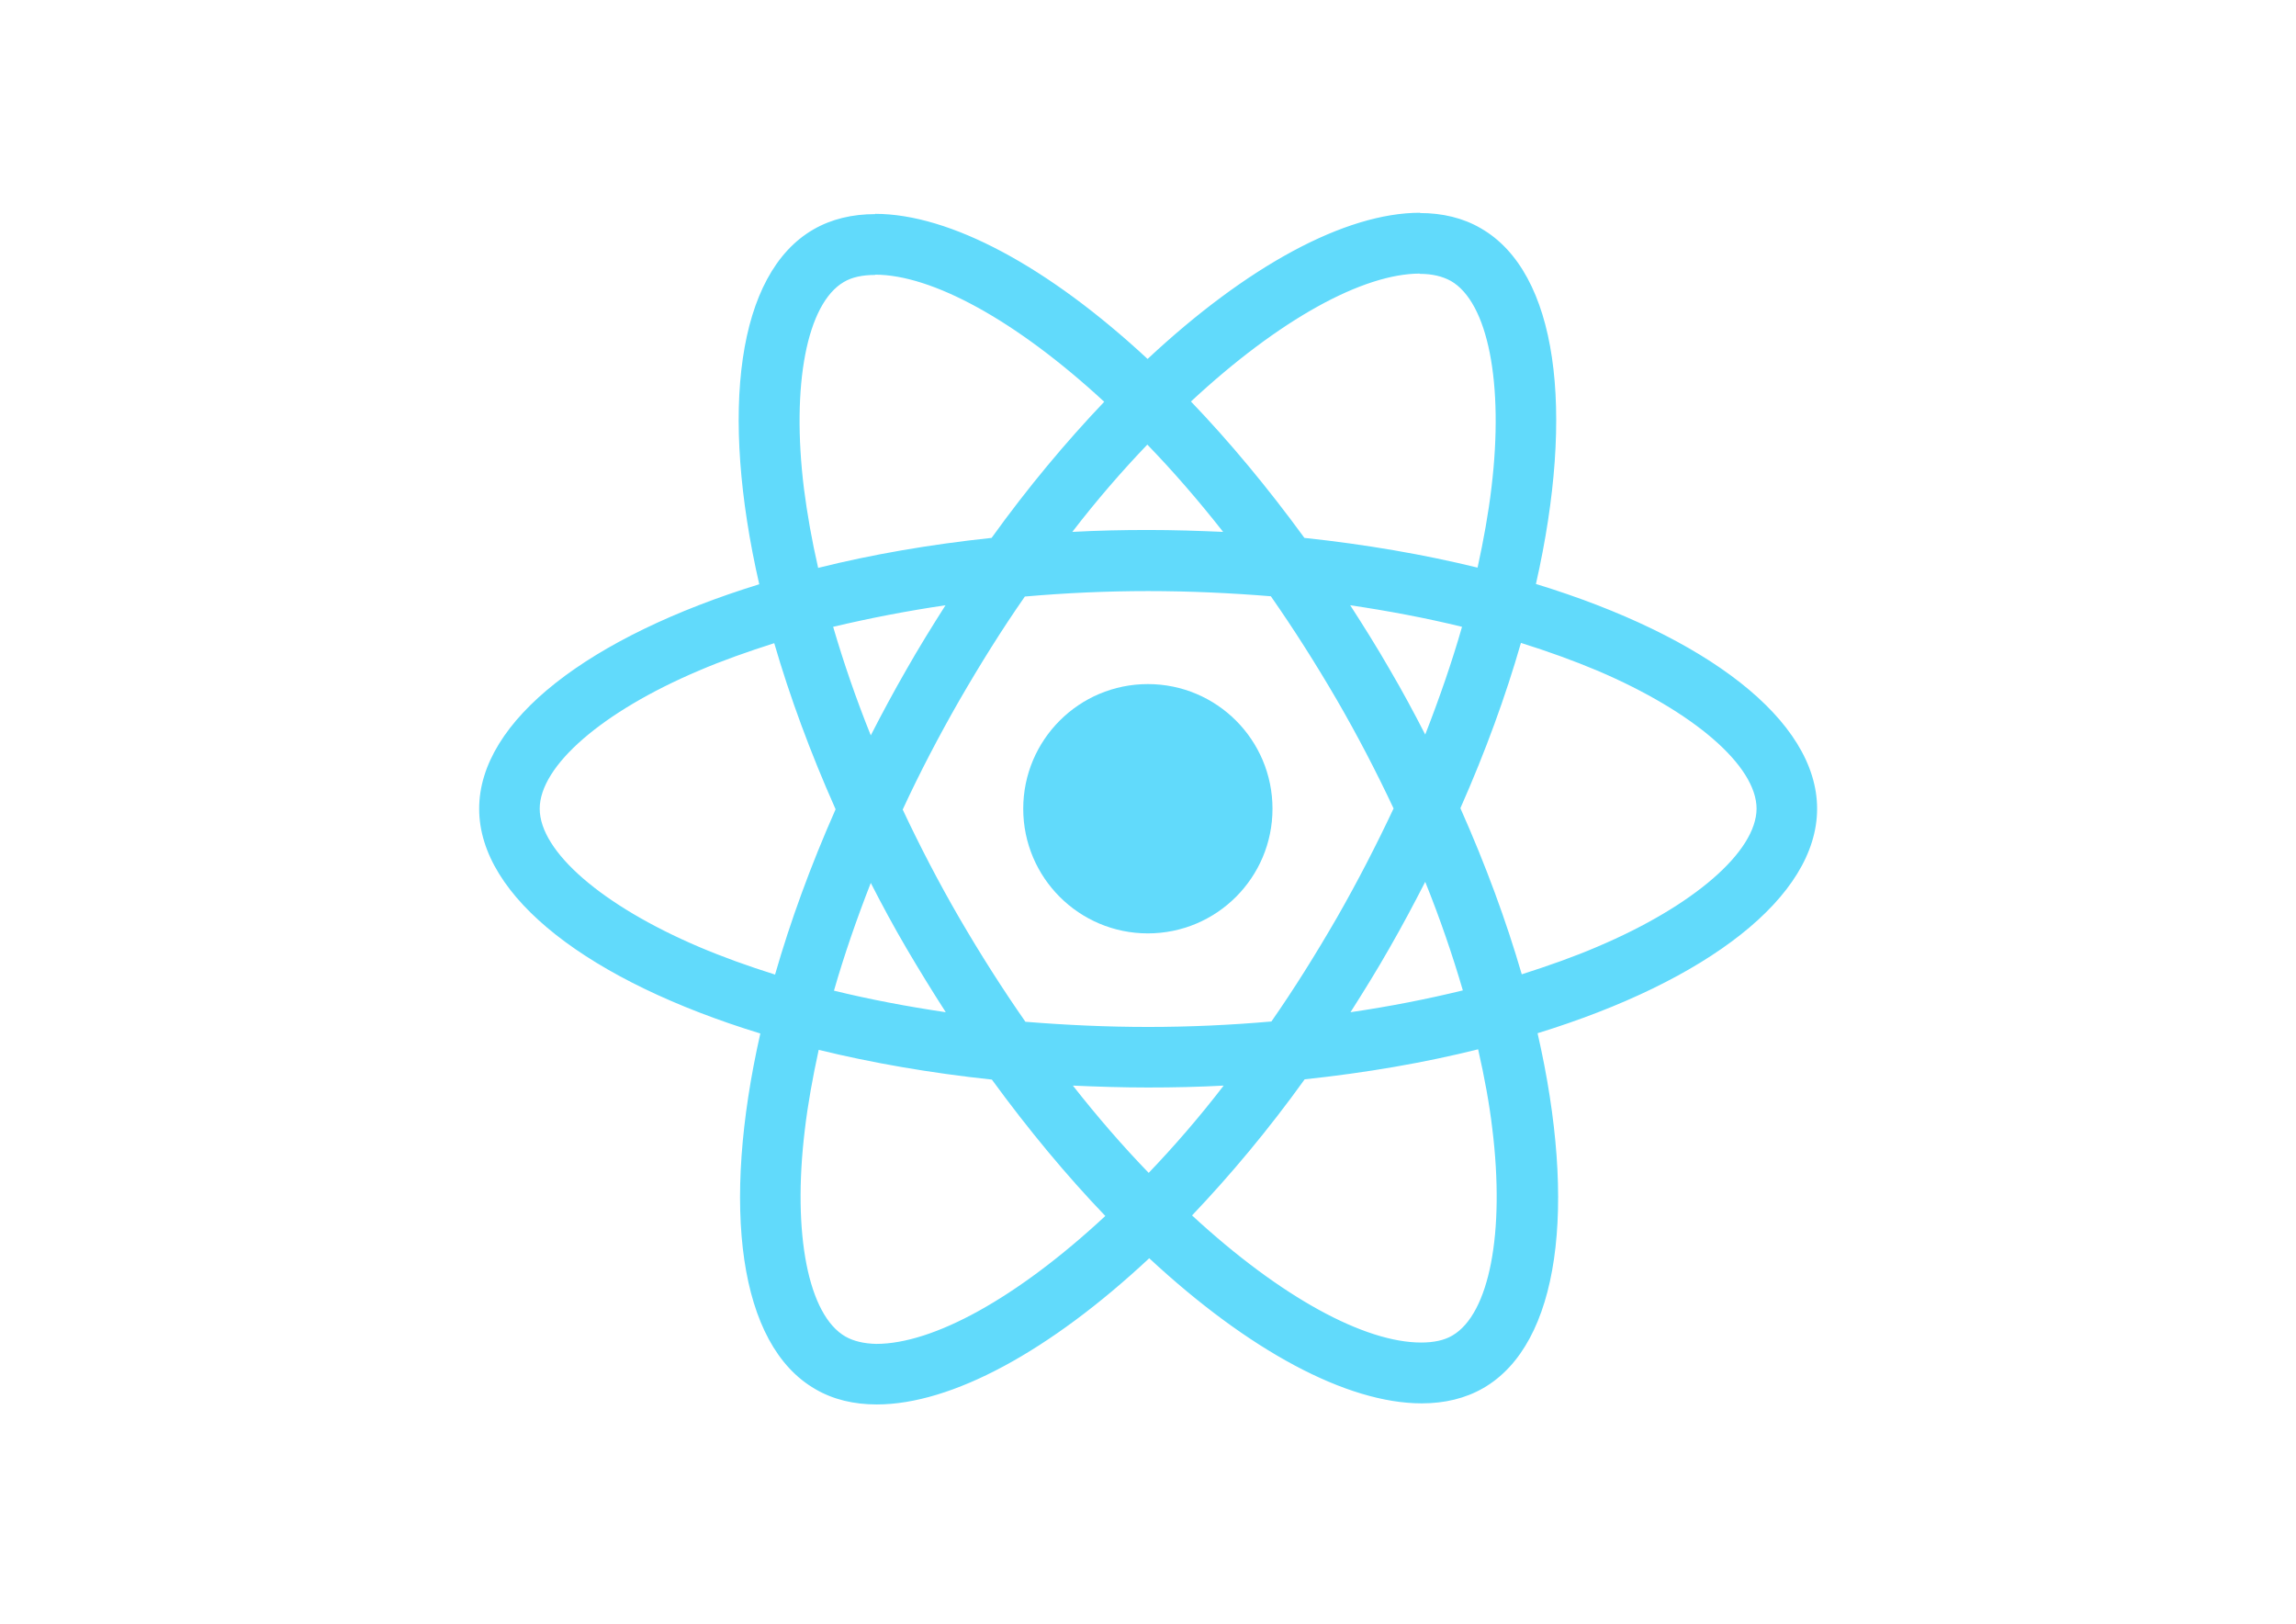
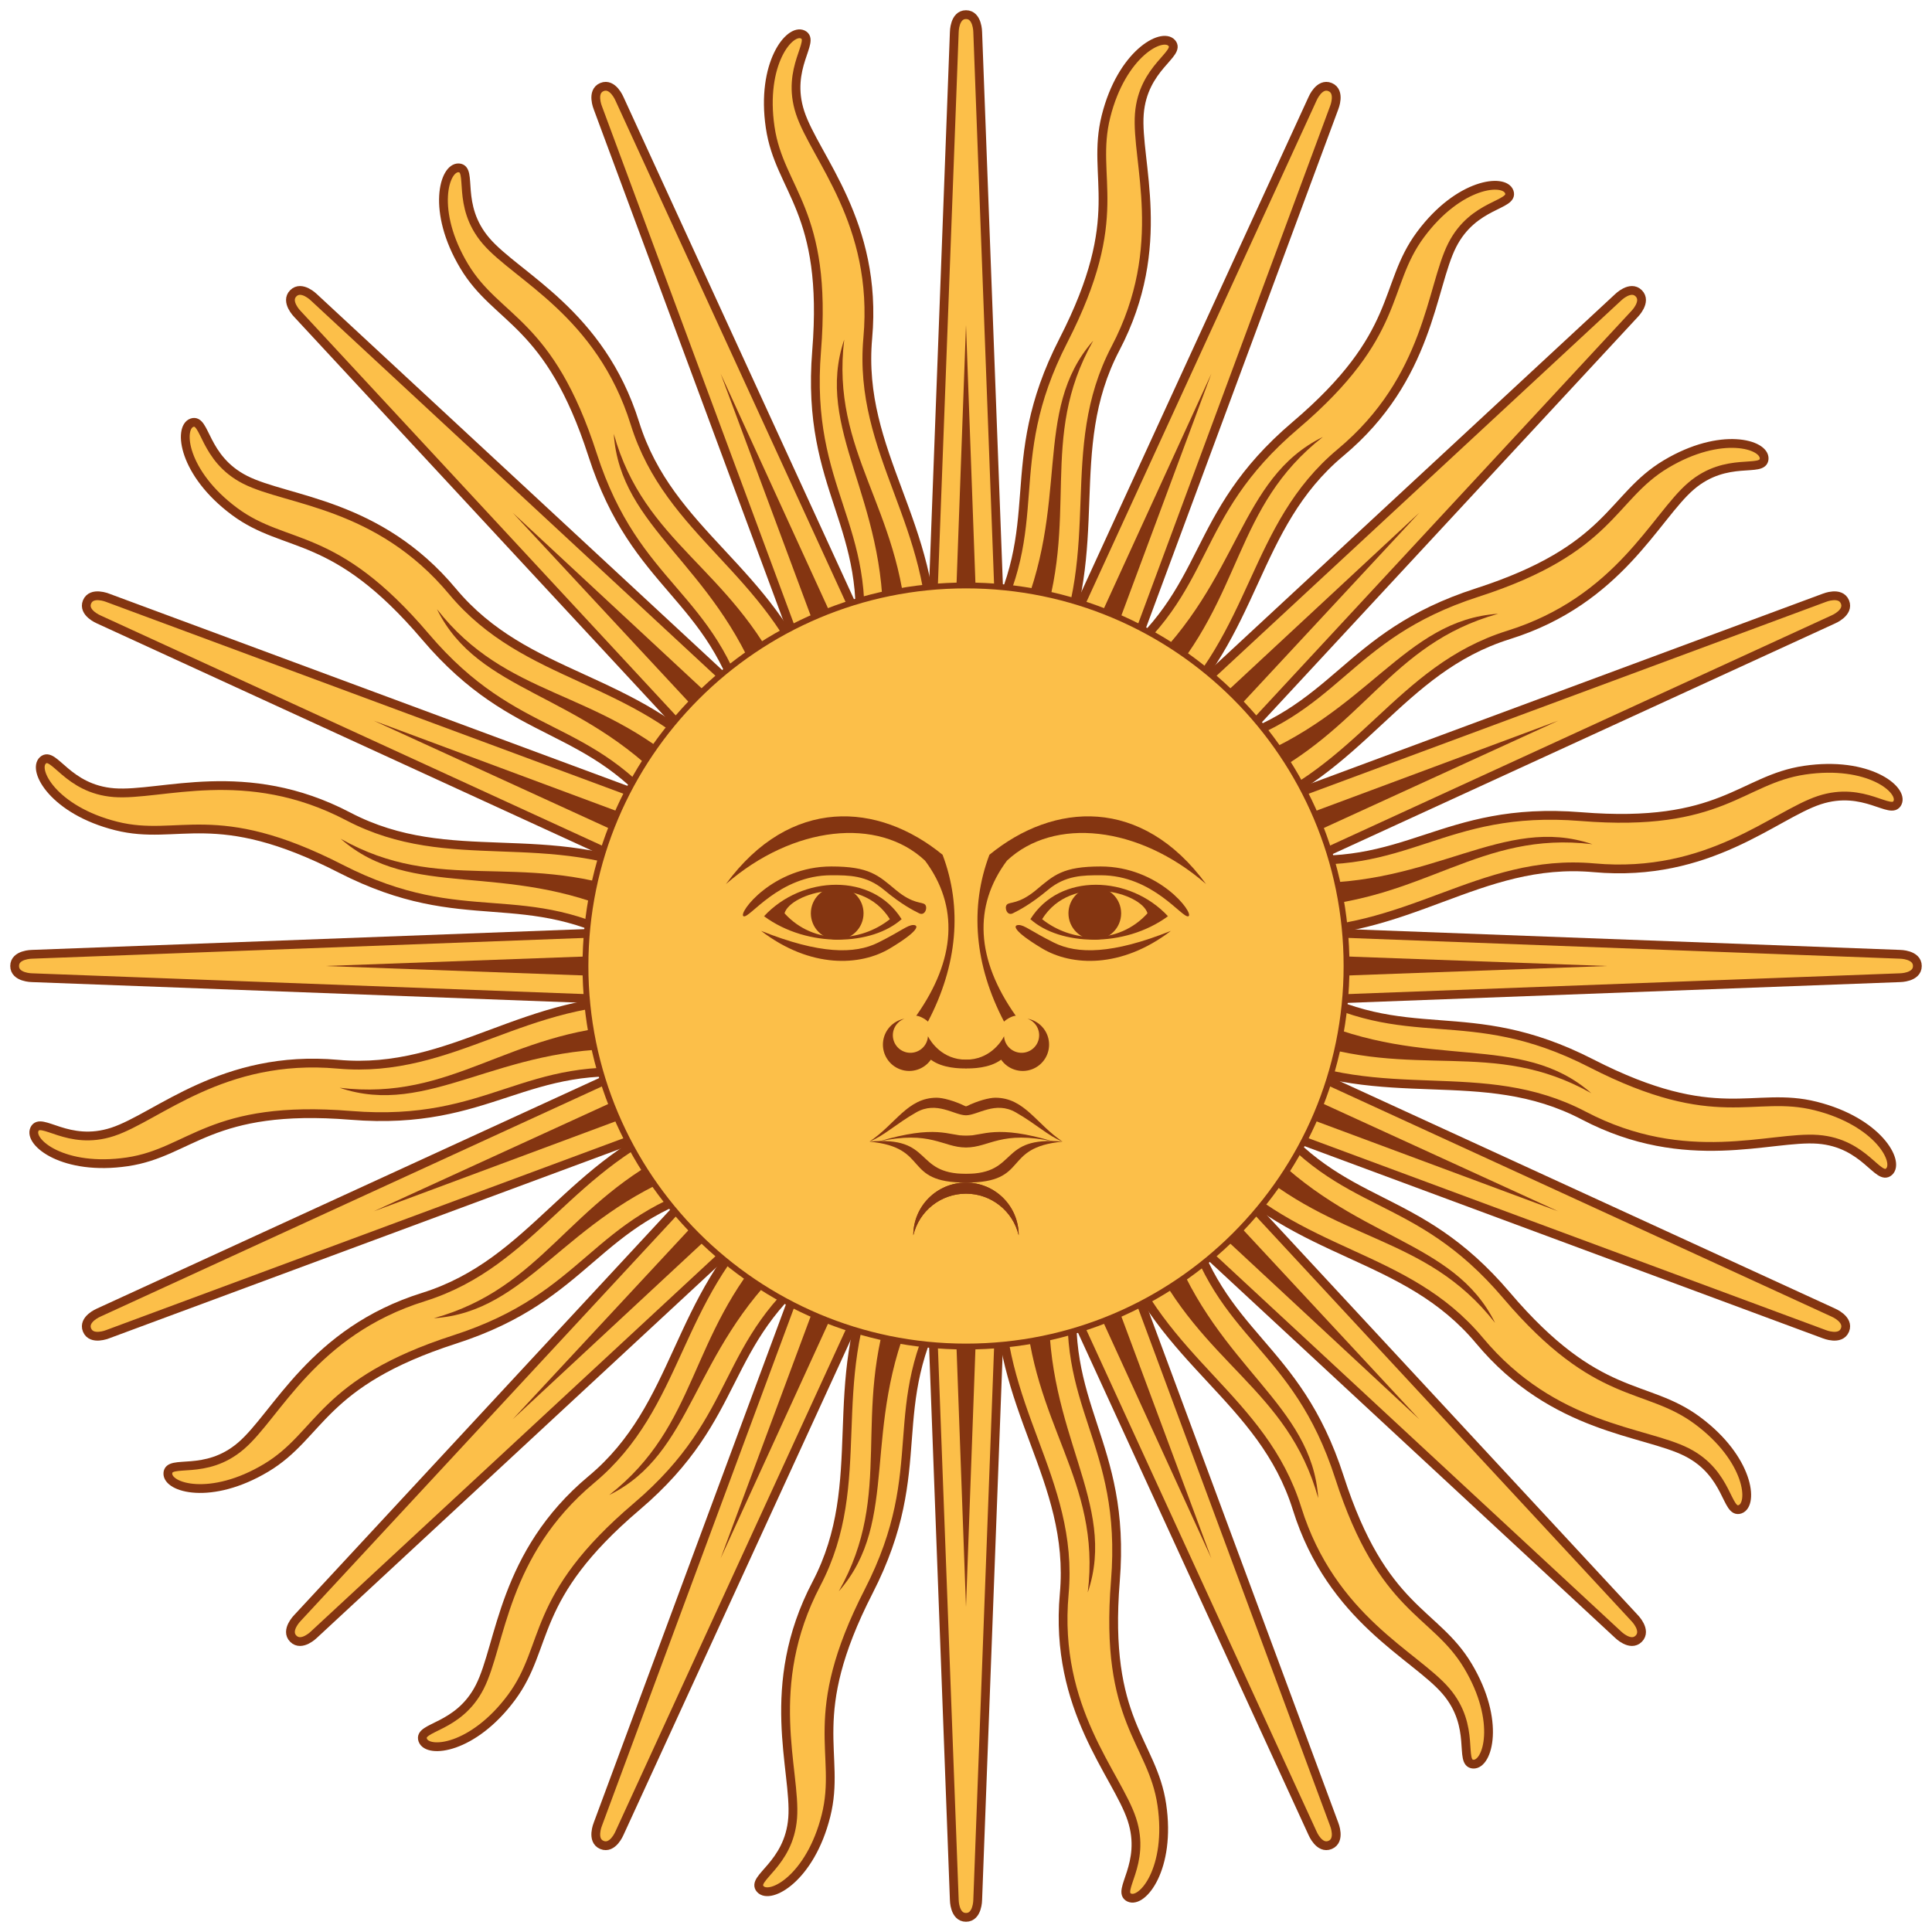
- <svg xmlns="http://www.w3.org/2000/svg" viewBox="0 0 841.9 595.3">
-   <g fill="#61DAFB">
-     <path d="M666.3 296.5c0-32.5-40.7-63.3-103.1-82.4 14.4-63.6 8-114.2-20.2-130.4-6.5-3.8-14.1-5.6-22.4-5.6v22.3c4.6 0 8.3.9 11.4 2.6 13.6 7.8 19.5 37.5 14.9 75.7-1.1 9.4-2.9 19.3-5.1 29.4-19.6-4.8-41-8.5-63.5-10.9-13.5-18.5-27.5-35.3-41.6-50 32.6-30.3 63.2-46.9 84-46.9V78c-27.5 0-63.5 19.6-99.9 53.6-36.4-33.8-72.4-53.2-99.9-53.2v22.3c20.7 0 51.4 16.5 84 46.6-14 14.7-28 31.4-41.3 49.9-22.6 2.4-44 6.1-63.6 11-2.3-10-4-19.7-5.2-29-4.7-38.2 1.1-67.9 14.6-75.8 3-1.8 6.9-2.6 11.5-2.6V78.5c-8.4 0-16 1.8-22.6 5.6-28.1 16.2-34.4 66.7-19.9 130.1-62.2 19.2-102.7 49.9-102.7 82.3 0 32.5 40.7 63.3 103.1 82.4-14.4 63.6-8 114.2 20.2 130.4 6.5 3.8 14.1 5.6 22.5 5.6 27.5 0 63.5-19.6 99.9-53.6 36.4 33.8 72.4 53.2 99.9 53.2 8.4 0 16-1.8 22.6-5.6 28.1-16.2 34.4-66.7 19.9-130.1 62-19.1 102.5-49.9 102.5-82.3zm-130.2-66.7c-3.7 12.9-8.3 26.2-13.5 39.5-4.1-8-8.4-16-13.1-24-4.6-8-9.5-15.8-14.4-23.4 14.2 2.1 27.9 4.7 41 7.9zm-45.8 106.5c-7.8 13.5-15.8 26.3-24.1 38.2-14.9 1.3-30 2-45.2 2-15.1 0-30.2-.7-45-1.9-8.3-11.9-16.4-24.6-24.2-38-7.6-13.1-14.5-26.4-20.8-39.8 6.2-13.4 13.2-26.8 20.7-39.9 7.8-13.5 15.8-26.3 24.1-38.2 14.9-1.3 30-2 45.2-2 15.1 0 30.2.7 45 1.9 8.3 11.9 16.4 24.6 24.2 38 7.6 13.1 14.5 26.4 20.8 39.8-6.3 13.4-13.2 26.8-20.7 39.9zm32.3-13c5.4 13.4 10 26.8 13.8 39.8-13.1 3.2-26.9 5.9-41.2 8 4.9-7.7 9.8-15.6 14.4-23.7 4.6-8 8.9-16.1 13-24.1zM421.2 430c-9.3-9.6-18.6-20.3-27.8-32 9 .4 18.2.7 27.5.7 9.4 0 18.7-.2 27.8-.7-9 11.7-18.3 22.4-27.5 32zm-74.4-58.9c-14.2-2.1-27.9-4.7-41-7.9 3.7-12.9 8.3-26.2 13.5-39.5 4.1 8 8.4 16 13.1 24 4.7 8 9.5 15.8 14.4 23.4zM420.7 163c9.3 9.6 18.6 20.3 27.8 32-9-.4-18.2-.7-27.5-.7-9.4 0-18.7.2-27.8.7 9-11.7 18.3-22.4 27.5-32zm-74 58.9c-4.9 7.7-9.8 15.6-14.4 23.7-4.6 8-8.9 16-13 24-5.4-13.4-10-26.8-13.8-39.8 13.1-3.1 26.9-5.8 41.2-7.9zm-90.5 125.2c-35.4-15.1-58.3-34.9-58.3-50.6 0-15.7 22.9-35.6 58.3-50.6 8.6-3.7 18-7 27.7-10.1 5.7 19.6 13.2 40 22.5 60.9-9.2 20.8-16.6 41.1-22.2 60.6-9.9-3.1-19.3-6.5-28-10.2zM310 490c-13.6-7.8-19.5-37.5-14.9-75.7 1.1-9.4 2.9-19.3 5.1-29.4 19.6 4.8 41 8.5 63.5 10.9 13.5 18.5 27.5 35.3 41.6 50-32.6 30.3-63.2 46.9-84 46.9-4.5-.1-8.3-1-11.3-2.7zm237.2-76.2c4.7 38.2-1.1 67.9-14.6 75.8-3 1.8-6.9 2.6-11.5 2.6-20.7 0-51.4-16.5-84-46.6 14-14.7 28-31.4 41.3-49.9 22.6-2.4 44-6.1 63.6-11 2.3 10.1 4.1 19.8 5.2 29.1zm38.5-66.7c-8.6 3.7-18 7-27.7 10.1-5.7-19.6-13.2-40-22.5-60.9 9.2-20.8 16.6-41.1 22.2-60.6 9.9 3.1 19.3 6.5 28.1 10.2 35.4 15.1 58.3 34.9 58.3 50.6-.1 15.7-23 35.6-58.4 50.6zM320.8 78.4z" />
-     <circle cx="420.9" cy="296.5" r="45.7" />
-     <path d="M520.5 78.1z" />
+ <svg xmlns="http://www.w3.org/2000/svg" xmlns:xlink="http://www.w3.org/1999/xlink" width="504px" height="504px" viewBox="-165 -165 330 330">
+   <g id="sun" fill="#fcbf49" stroke="#843511" stroke-width="1.5">
+     <g id="rays-16">
+       <g id="rays-8">
+         <g id="rays-4">
+           <g id="rays-2">
+             <path d="M -8,0 L -2,159.5 c 0,0 0,3 2,3 s 2,-3 2,-3 L 8,0" />
+             <path d="M -4,0 L 0,109.5 L 4,0" fill="#843511" stroke="none" />
+             <g transform="rotate(11.5)">
+               <path d="M -4.5,53.5 C -9.5,75 1.5,89.5 -4,108.5 S -1,140.5 0,148.5 -5,160 -3,161.5 5,158 5.5,147 -1.5,131.25 5,108 1,77 8,56" />
+               <path d="M -1,58 C -4,79 6,90.5 0,109 C 8,95 -2,81 3,59" fill="#843511" stroke="none" />
+             </g>
+           </g>
+           <use xlink:href="#rays-2" transform="rotate(180)" />
+         </g>
+         <use xlink:href="#rays-4" transform="rotate(90)" />
+       </g>
+       <use xlink:href="#rays-8" transform="rotate(45)" />
+     </g>
+     <use xlink:href="#rays-16" transform="rotate(22.5)" />
+     <circle r="65" stroke-width="1" />
+     <g id="face_right" fill="#843511" stroke="none">
+       <path id="eyebrow_nose" d="M 41,-14 C 29.5,-24 15,-25.5 7,-18 A 140,50 10 0,0 8.5,8.5 C 8,8.5 7,9 6.5,9.5 A 80,50 10 0,1 4,-19 C 15,-28 30,-29 41,-14" />
+       <path id="uppalpebra" d="M 23,-17 C 16.5,-17 15,-15.5 12,-13 S 7.5,-11 7,-10.5 S 7,-8.5 8,-9 S 11,-10.5 14,-13 S 20,-15.5 23,-15.5 C 32,-15.5 37,-8 38,-8.5 S 33,-17 23,-17" />
+       <path id="upeyecontour" d="M 34.5,-8.5 C 28,-15.5 16,-16 11,-8 H 13 C 18,-16 30,-12.5 31,-9 v 1" />
+       <circle id="pupil" cx="22" cy="-9" r="4.5" />
+       <path id="loweyecontour" d="M 11,-8 C 16,-3.5 27,-3 34.5,-8.5 L 31,-9 C 26,-3.5 18,-4 13,-8 v -1" />
+       <path id="lowpalpebra" d="M 35,-6 C 26.5,0.5 18,0 13,-3 S 8,-7 9,-7 S 11,-6 15,-4 S 25,-2 35,-6" />
+       <path id="nose" d="M 10.5,9 A 3,3 0 1,1 6.5,12 C 6,13 4,16 0,16 h -1 l 1,1.5 C 1,17.5 4,17.5 6,16 A 4.5,4.5 0 1,0 10.5,9" />
+       <path id="uplip1" d="M 16.5,30 C 12,27 10,22.5 5,22.5 C 4,22.5 2,23 0,24 h -1 L 0,25.5 C 2,25.5 5,23 8.5,25 S 14,29 16.5,30" />
+       <path id="midlip" d="M 15,30 C 5,27 3,29 0,29 h -1 l 1,2 C 4,31 6,28 15,30" />
+       <path id="uplip2" d="M 16.5,30 C 5.5,29 9,35.5 0,35.5 h -1 L 0,37 C 11,37 6,31 16.5,30" />
+       <path id="chin" d="M 9,46 a 9,9 0 0,0 -18,0 a 9.25,9.25 0 0,1 18,0" />
+     </g>
+     <use xlink:href="#face_right" transform="scale(-1,1)" />
  </g>
</svg>
